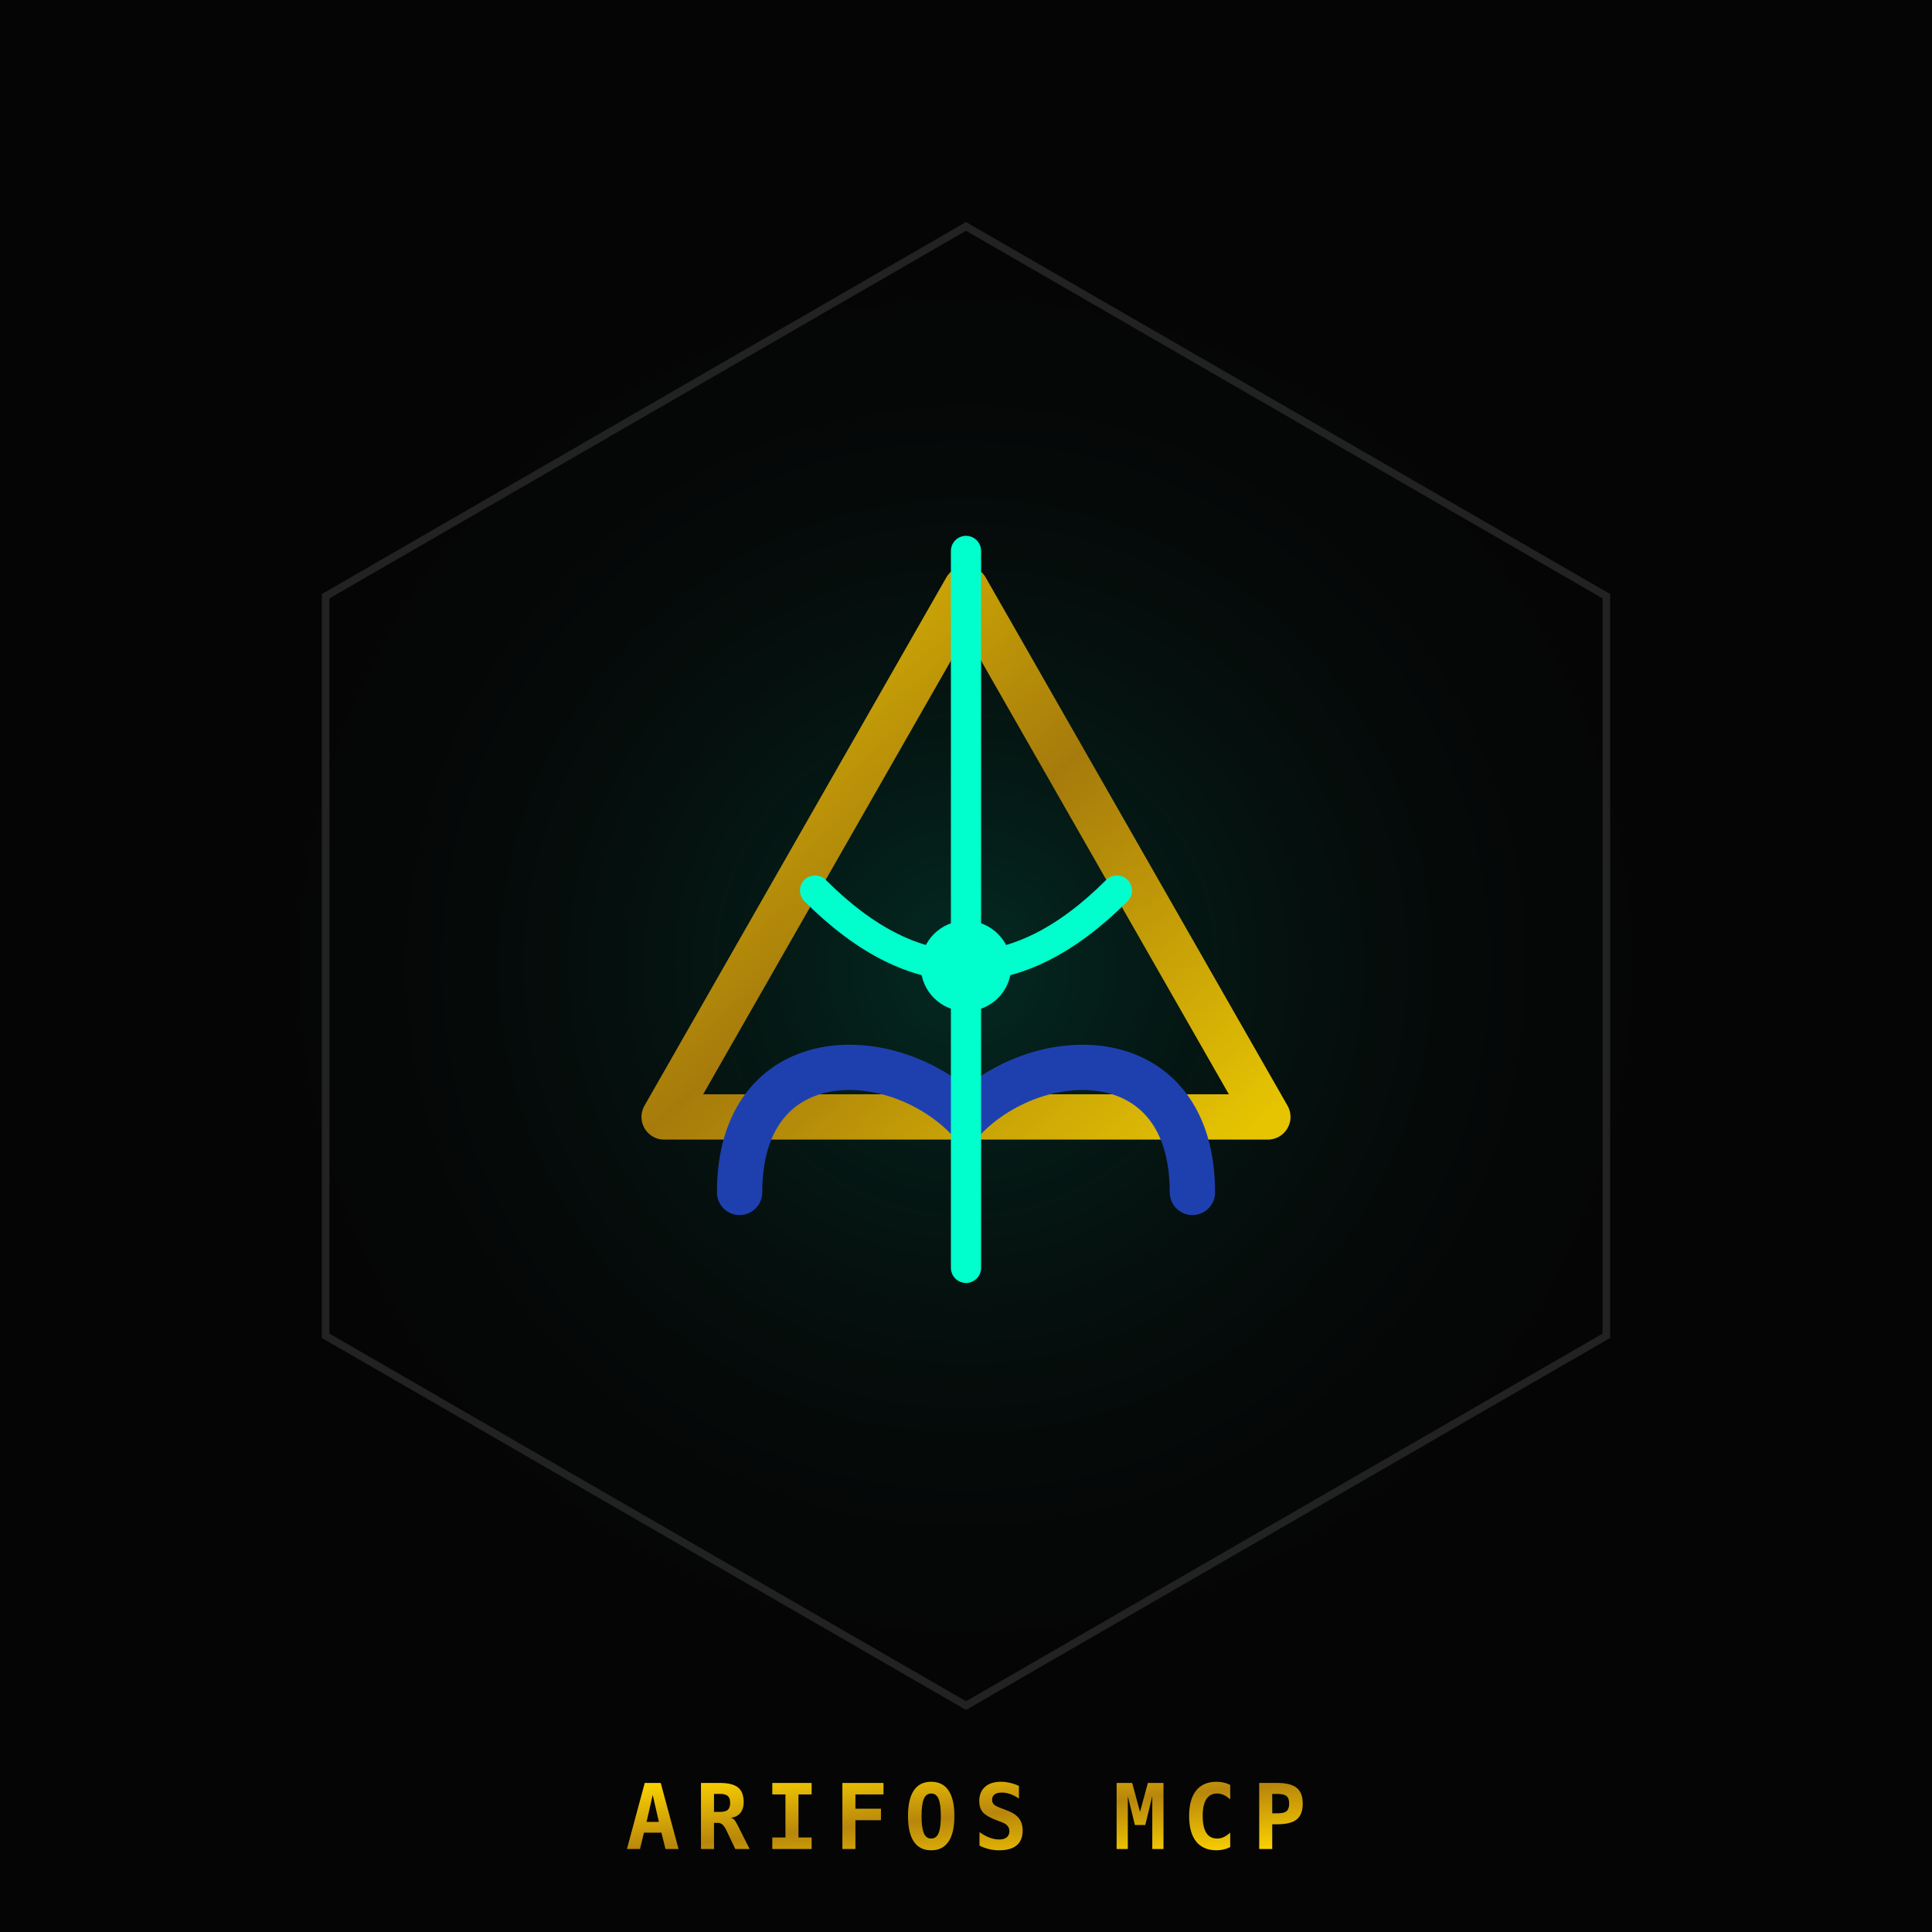
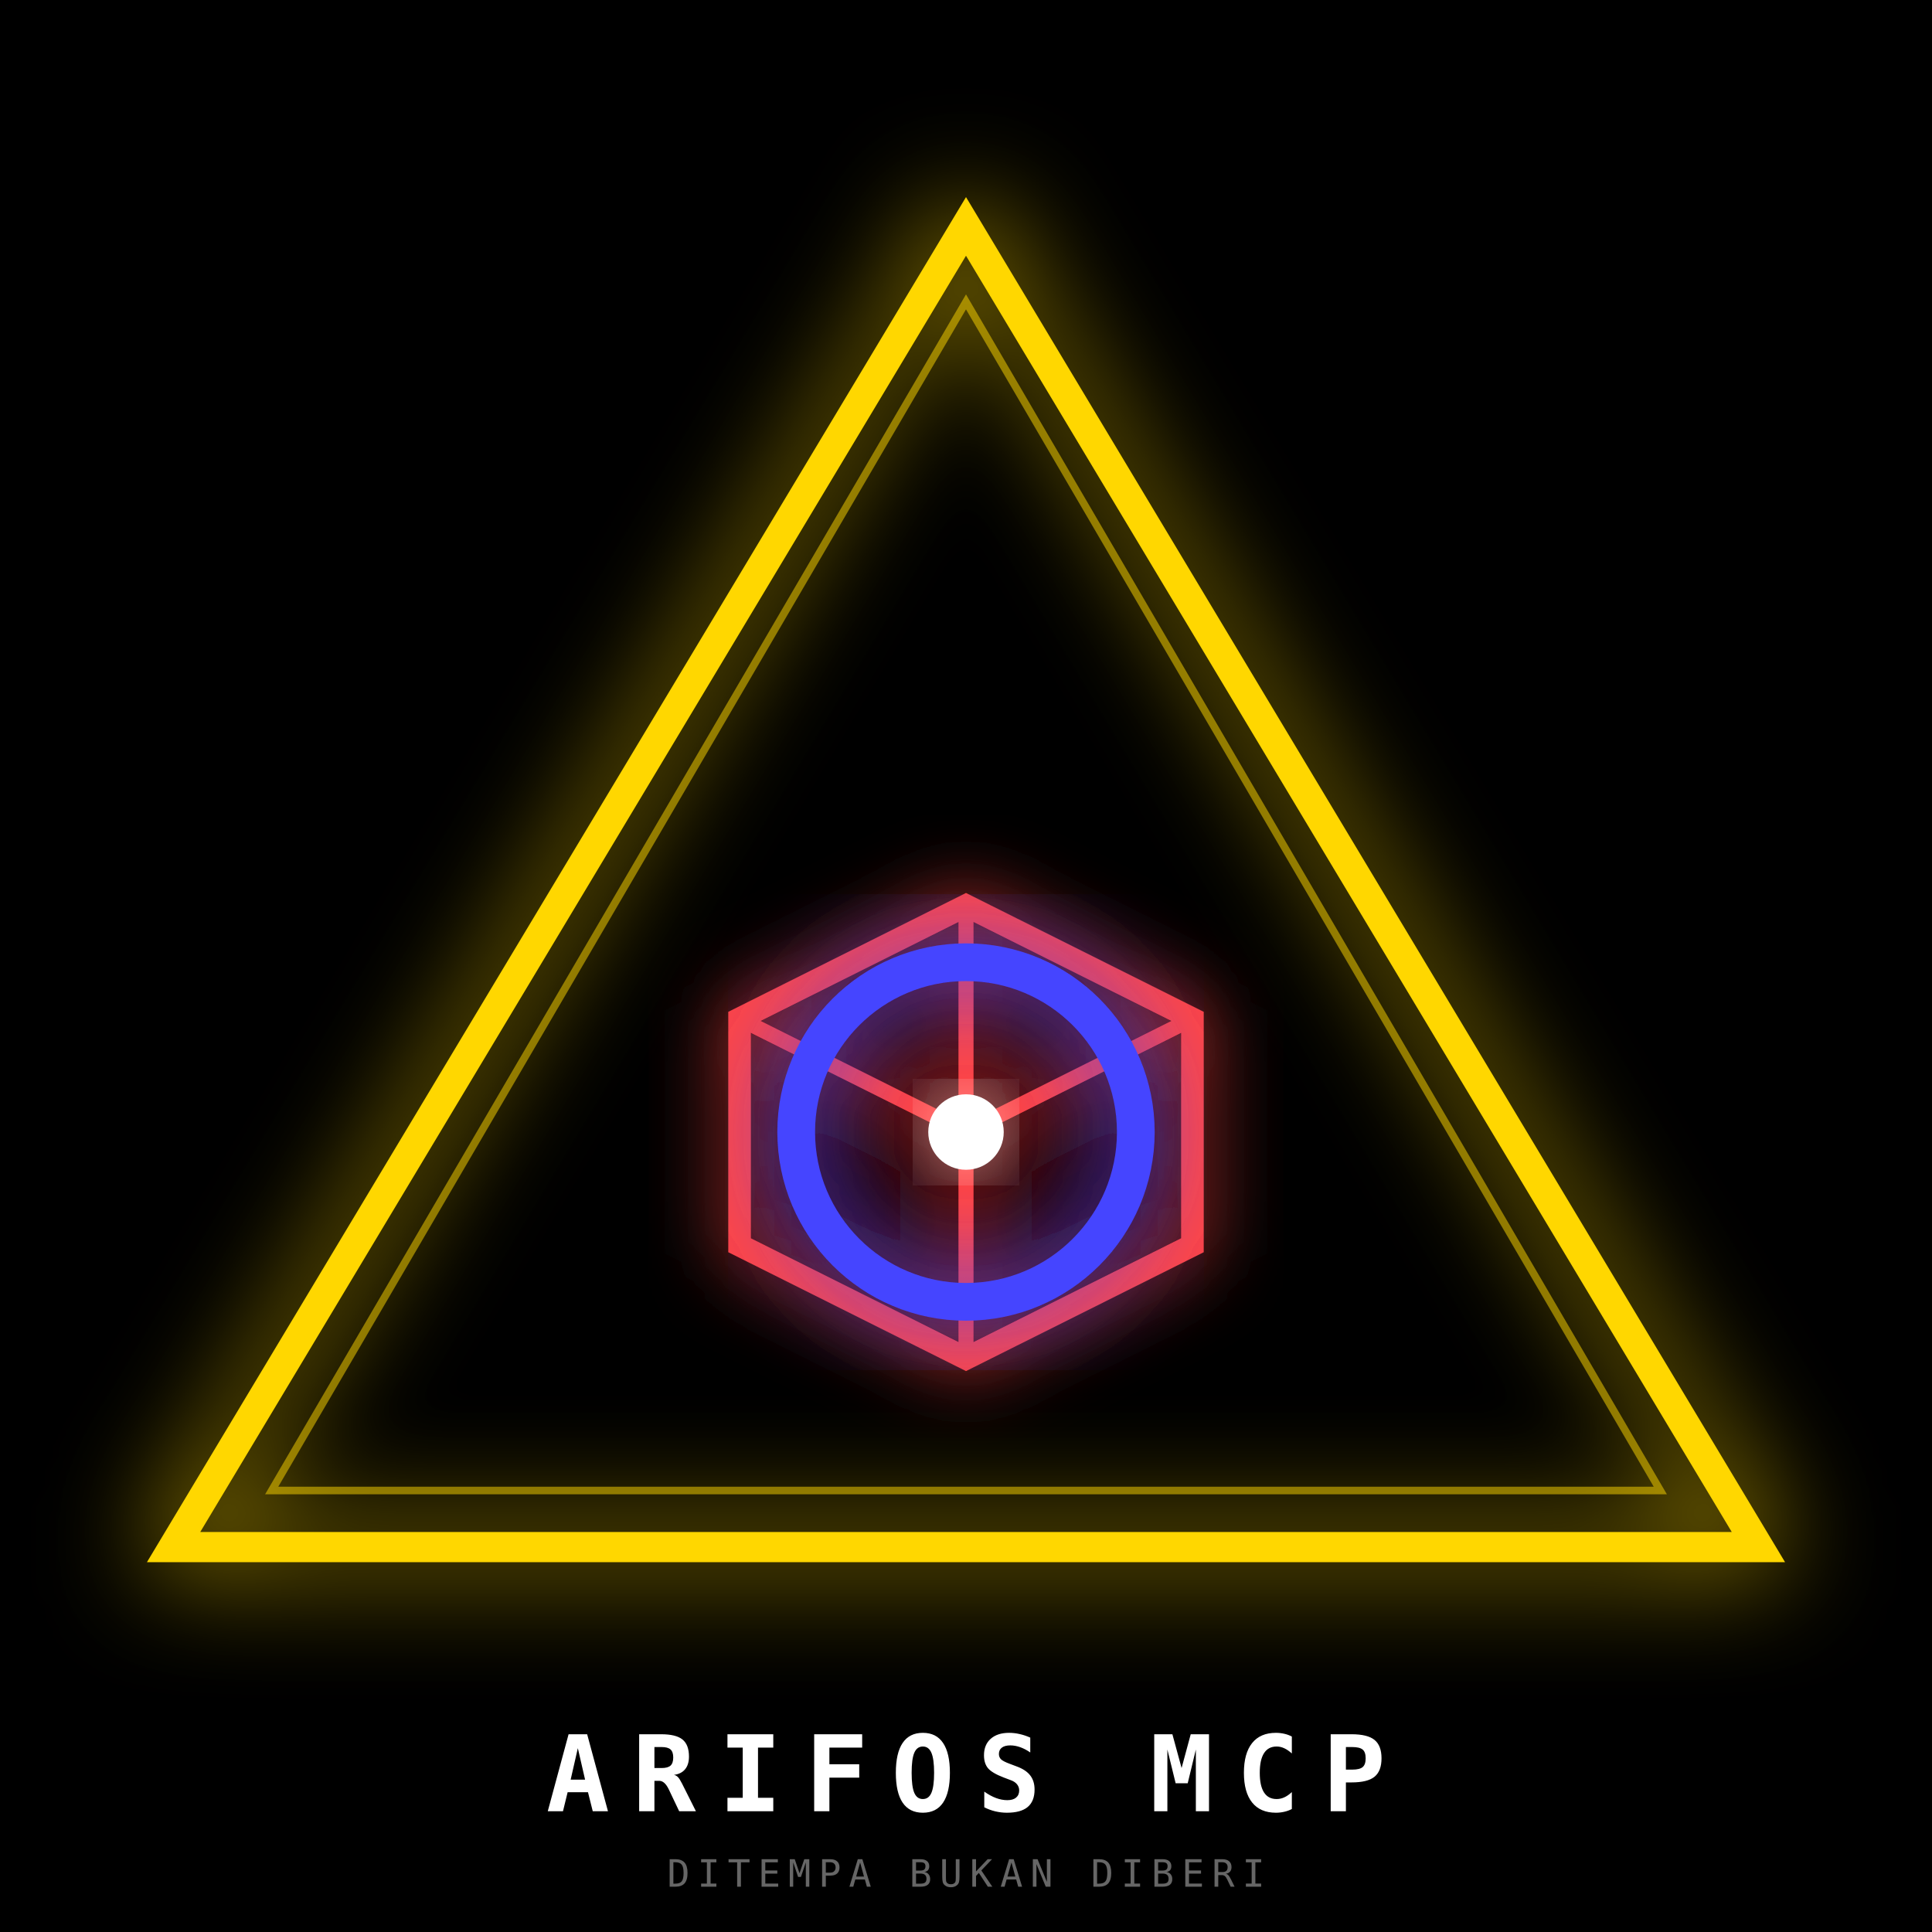
<svg xmlns="http://www.w3.org/2000/svg" width="512" height="512" viewBox="0 0 512 512" fill="none">
  <defs>
-     <radialGradient id="kernelGlow" cx="50%" cy="50%" r="50%" fx="50%" fy="50%">
-       <stop offset="0%" stop-color="#00FFCC" stop-opacity="0.15" />
-       <stop offset="100%" stop-color="#050505" stop-opacity="0" />
-     </radialGradient>
-     <linearGradient id="sovereignGold" x1="0%" y1="0%" x2="100%" y2="100%">
-       <stop offset="0%" stop-color="#FFD700" />
-       <stop offset="50%" stop-color="#B8860B" />
-       <stop offset="100%" stop-color="#FFD700" />
-     </linearGradient>
+     <filter id="yellowGlow" x="-20%" y="-20%" width="140%" height="140%">
+       <feGaussianBlur stdDeviation="15" result="blur" />
+       <feComposite in="SourceGraphic" in2="blur" operator="over" />
+     </filter>
+     <filter id="redGlow" x="-20%" y="-20%" width="140%" height="140%">
+       <feGaussianBlur stdDeviation="10" result="blur" />
+       <feComposite in="SourceGraphic" in2="blur" operator="over" />
+     </filter>
+     <filter id="blueGlow" x="-20%" y="-20%" width="140%" height="140%">
+       <feGaussianBlur stdDeviation="12" result="blur" />
+       <feComposite in="SourceGraphic" in2="blur" operator="over" />
+     </filter>
  </defs>
-   <rect width="512" height="512" fill="#050505" />
-   <circle cx="256" cy="256" r="200" fill="url(#kernelGlow)" />
-   <path d="M256 60L425.7 158V354L256 452L86.3 354V158L256 60Z" stroke="#222" stroke-width="2" />
-   <g transform="translate(256, 256)">
-     <path d="M-80 40 L0 -100 L80 40 Z" stroke="url(#sovereignGold)" stroke-width="12" stroke-linejoin="round" opacity="0.9" />
-     <path d="M-60 60 C-60 20, -20 20, 0 40 C20 20, 60 20, 60 60" stroke="#1E40AF" stroke-width="12" stroke-linecap="round" />
-     <path d="M0 -110 V80 M-40 -20 Q0 20 40 -20" stroke="#00FFCC" stroke-width="8" stroke-linecap="round" />
+   <rect width="512" height="512" fill="#000000" />
+   <path d="M256 60L466 410H46L256 60Z" stroke="#FFD700" stroke-width="8" fill="none" filter="url(#yellowGlow)" />
+   <path d="M256 80L440 395H72L256 80Z" stroke="#FFD700" stroke-width="2" fill="none" opacity="0.5" />
+   <g transform="translate(256, 300)" filter="url(#redGlow)">
+     <path d="M0 -60 L60 -30 V30 L0 60 L-60 30 V-30 Z" fill="#440000" opacity="0.3" />
+     <path d="M0 -60 L60 -30 V30 L0 60 L-60 30 V-30 Z" stroke="#FF4444" stroke-width="6" fill="none" />
+     <path d="M0 -60 V60" stroke="#FF4444" stroke-width="4" />
+     <path d="M0 0 L60 -30" stroke="#FF4444" stroke-width="4" />
+     <path d="M0 0 L-60 -30" stroke="#FF4444" stroke-width="4" />
  </g>
-   <circle cx="256" cy="256" r="12" fill="#00FFCC">
-     <animate attributeName="r" values="10;15;10" dur="3s" repeatCount="indefinite" />
-     <animate attributeName="opacity" values="0.5;1;0.5" dur="3s" repeatCount="indefinite" />
+   <circle cx="256" cy="300" r="45" stroke="#4444FF" stroke-width="10" fill="none" filter="url(#blueGlow)" />
+   <circle cx="256" cy="300" r="45" fill="radial-gradient(circle, #0000FF 0%, transparent 70%)" opacity="0.4" />
+   <circle cx="256" cy="300" r="10" fill="#FFFFFF" filter="url(#blueGlow)">
+     <animate attributeName="r" values="8;12;8" dur="2s" repeatCount="indefinite" />
  </circle>
-   <text x="256" y="490" text-anchor="middle" fill="url(#sovereignGold)" font-family="JetBrains Mono, monospace" font-size="24" font-weight="bold" letter-spacing="4">ARIFOS MCP</text>
+   <text x="256" y="480" text-anchor="middle" fill="#FFFFFF" font-family="JetBrains Mono, monospace" font-size="28" font-weight="bold" letter-spacing="6">ARIFOS MCP</text>
+   <text x="256" y="500" text-anchor="middle" fill="#666666" font-family="JetBrains Mono, monospace" font-size="10" letter-spacing="2">DITEMPA BUKAN DIBERI</text>
</svg>
